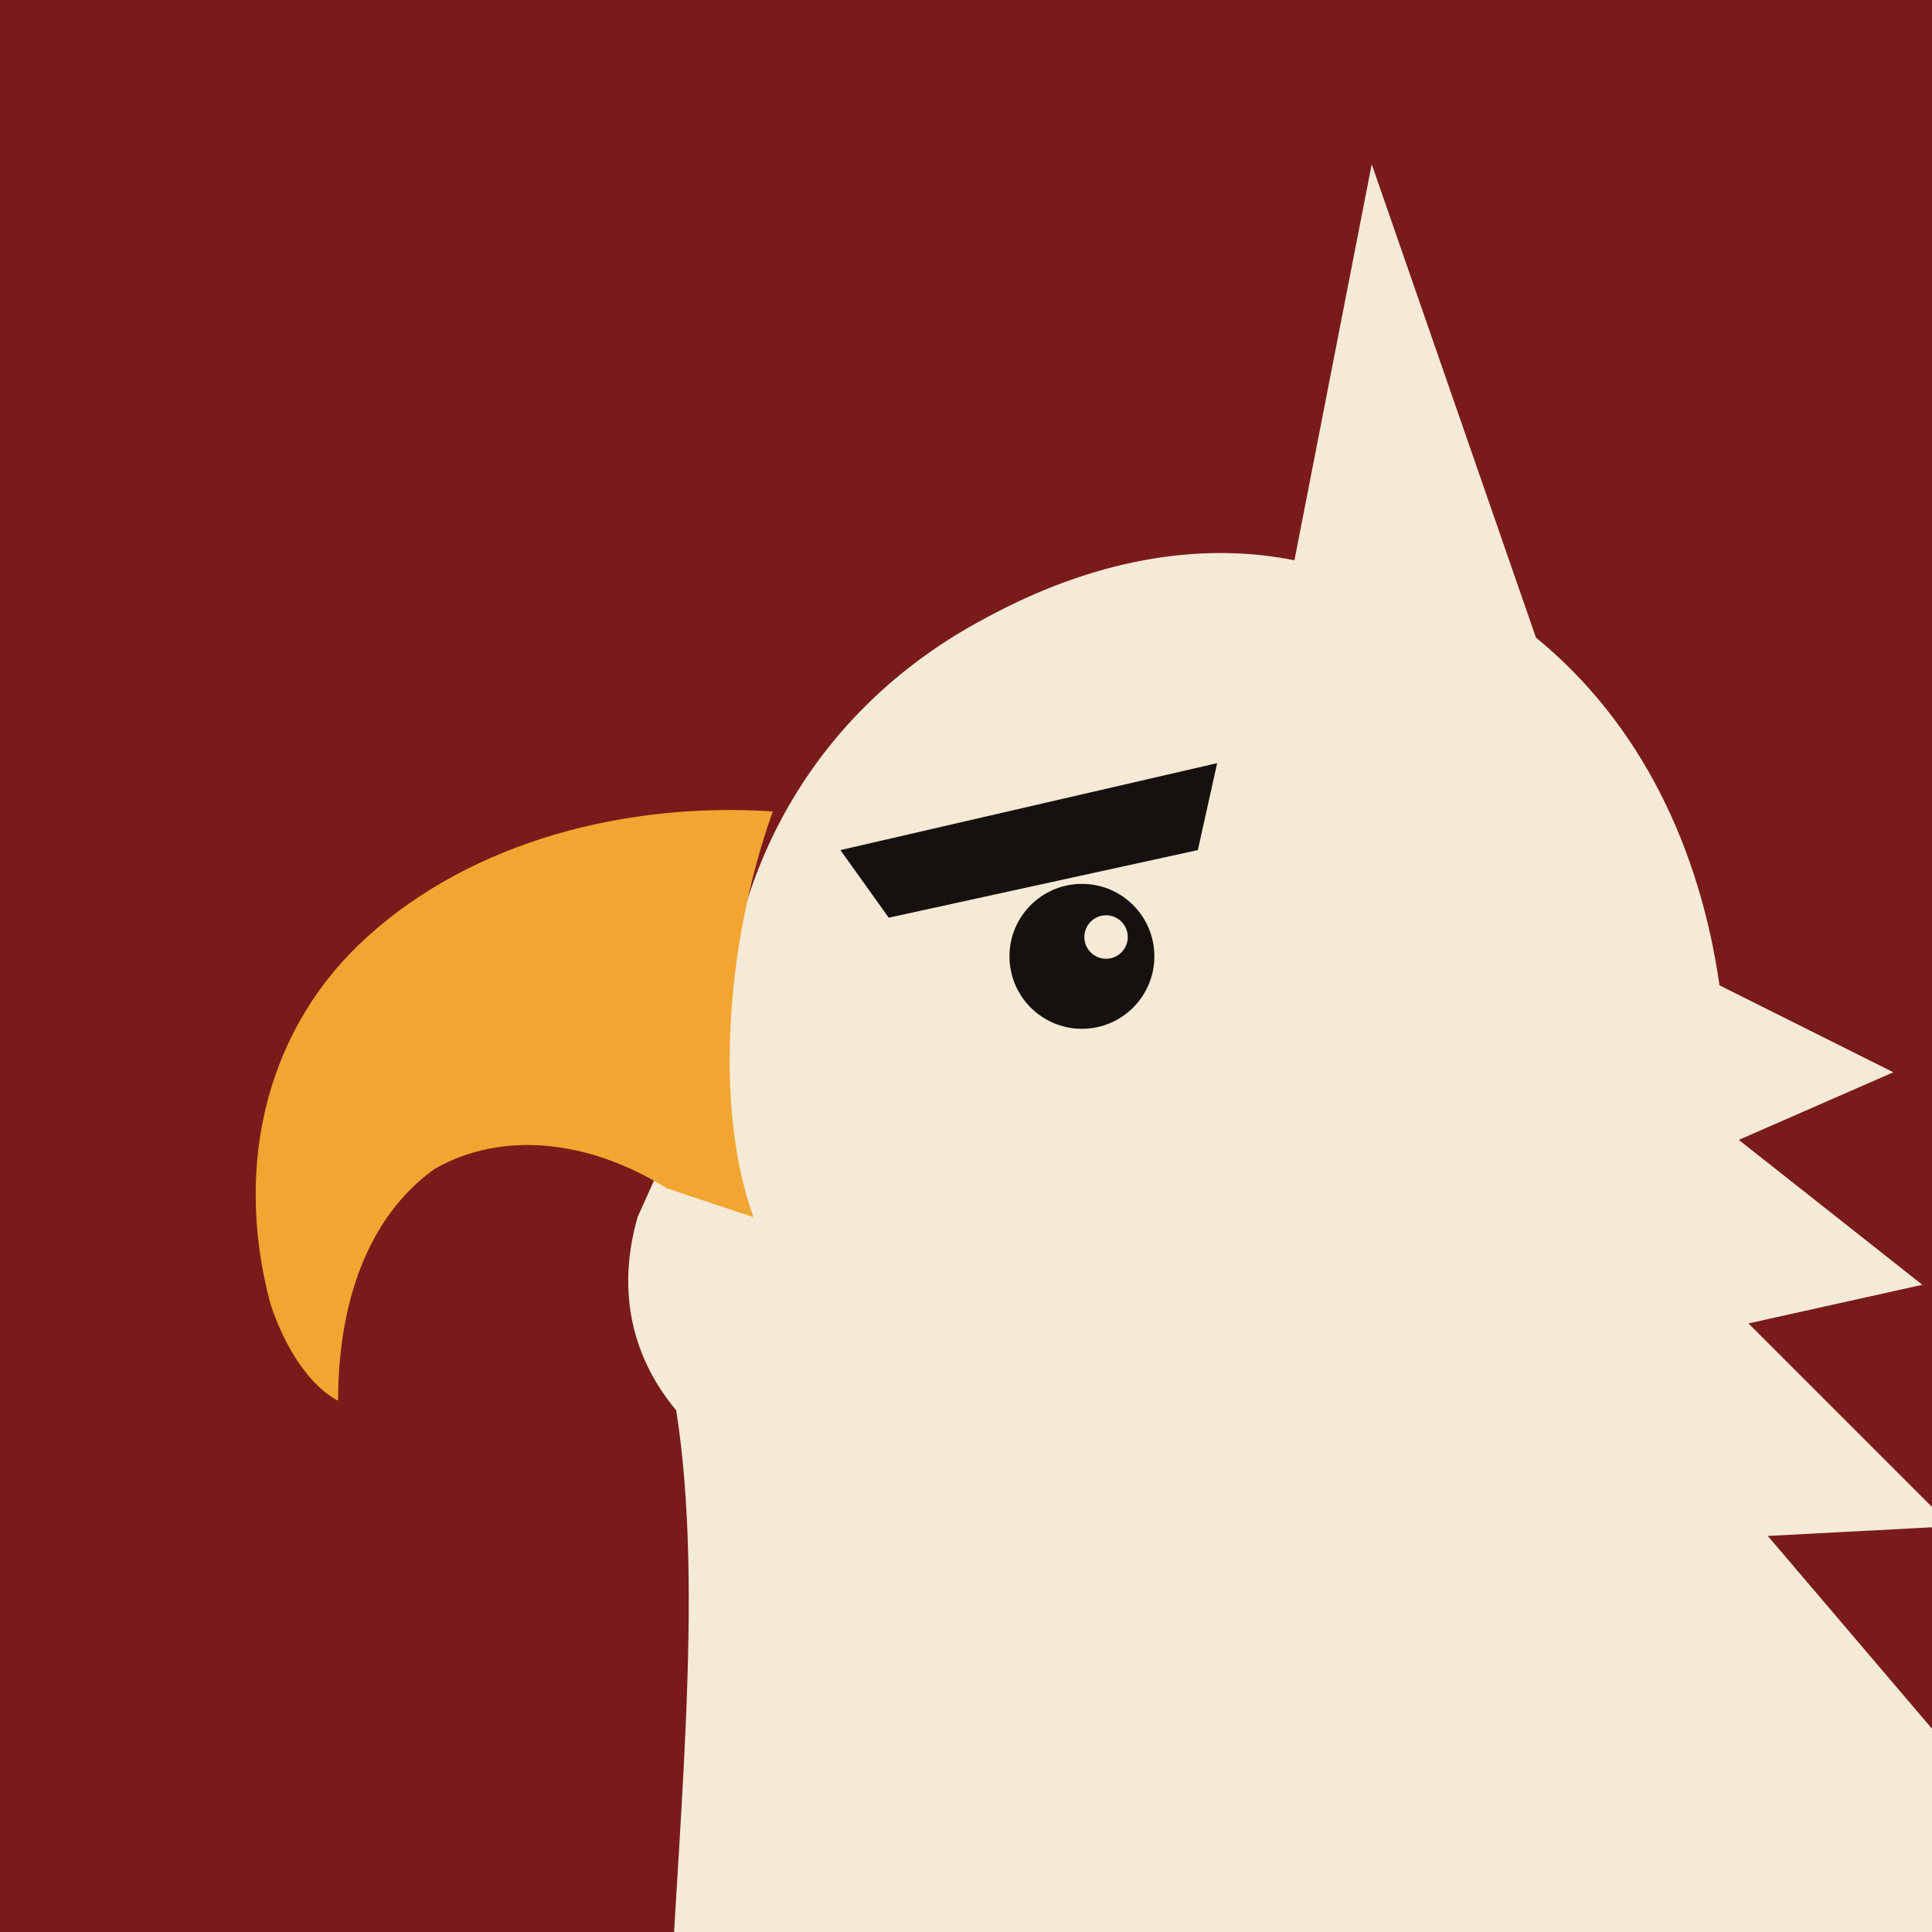
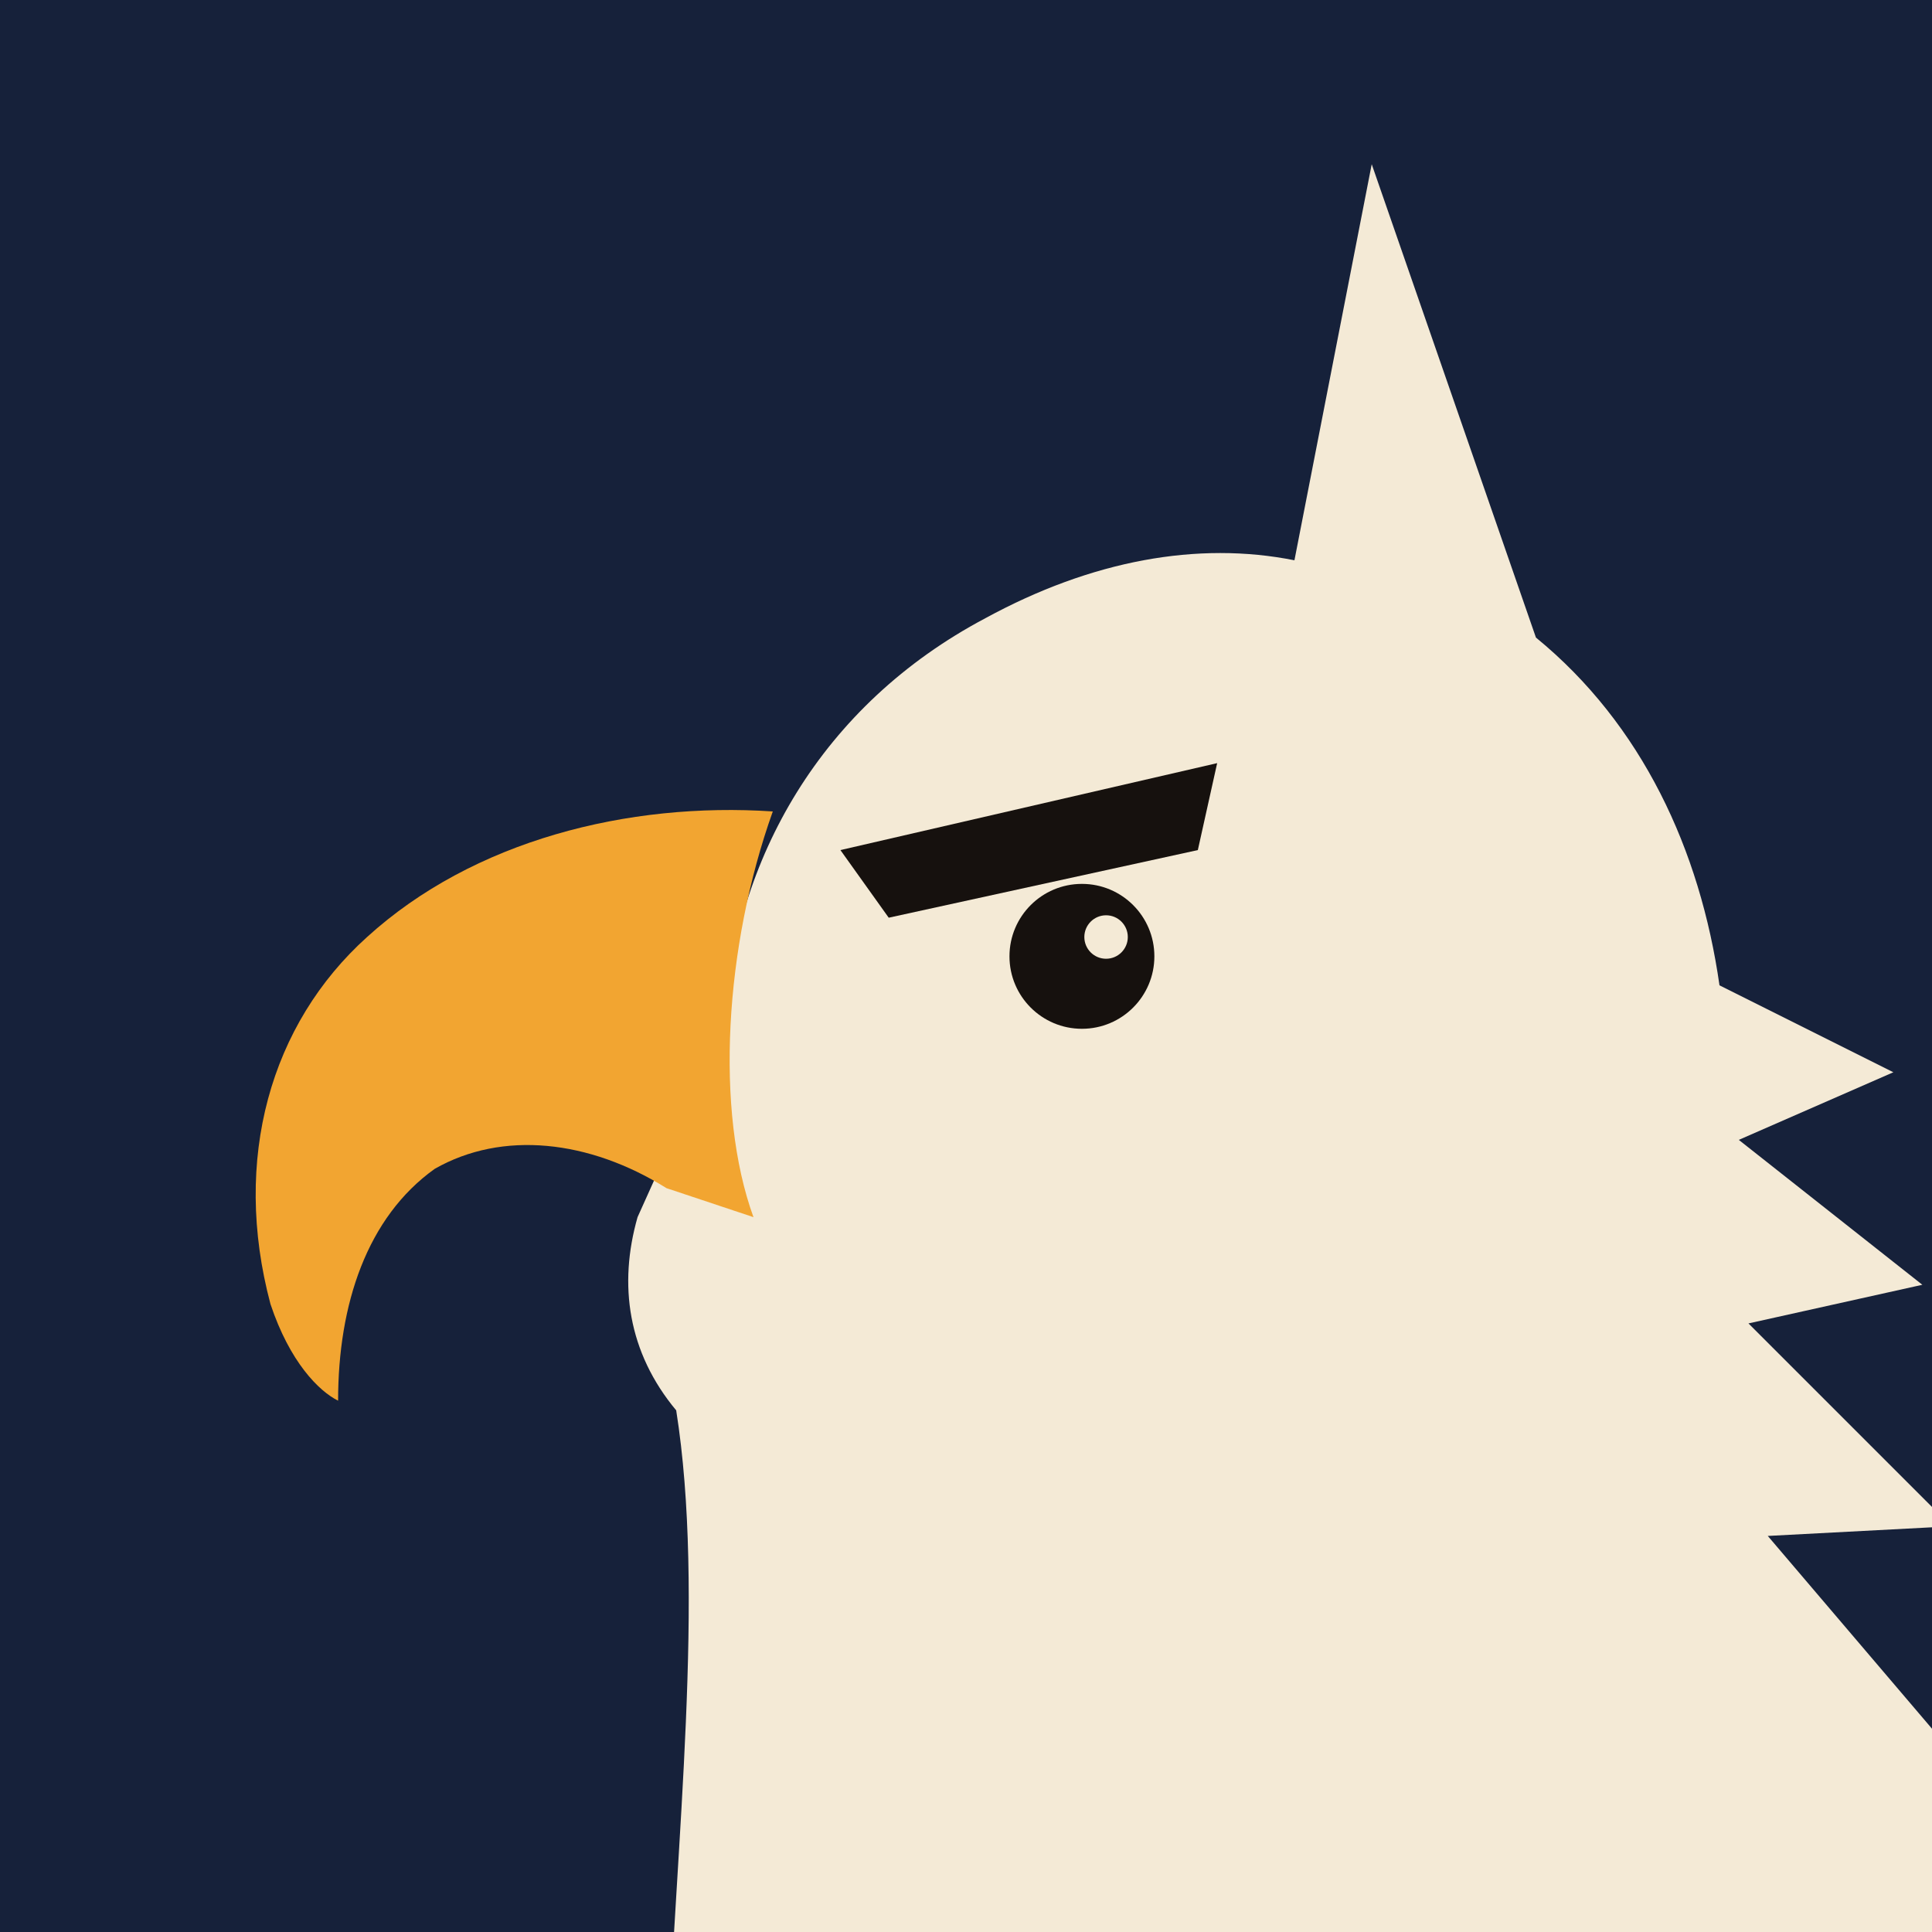
<svg xmlns="http://www.w3.org/2000/svg" viewBox="0 0 400 400">
-   <rect width="400" height="400" fill="#7a1b1b" />
+   <rect width="400" height="400" fill="#16213a" />
  <path d="M138 430 C140 380 146 330 140 292 C130 280 128 266 132 252 L150 212 C152 178 170 146 204 128 C226 116 248 112 268 116 L284 34 L318 132 C340 150 352 176 356 204 L392 222 L360 236 L398 266 L362 274 L404 316 L366 318 L412 372 L410 430 Z" fill="#f4ead6" />
  <path d="M160 168 C130 166 98 174 76 194 C56 212 48 240 56 270 C60 282 66 288 70 290 C70 270 76 252 90 242 C104 234 122 236 138 246 L156 252 C148 230 150 196 160 168 Z" fill="#f2a531" />
  <path d="M70 290 C66 276 68 258 80 248 C92 240 110 242 124 250 C112 252 100 258 92 268 C84 276 76 284 70 290 Z" fill="#16110e" opacity="0" />
  <path d="M174 176 L252 158 L248 176 L184 190 Z" fill="#16110e" />
  <circle cx="224" cy="198" r="15" fill="#16110e" />
  <circle cx="229" cy="194" r="4.5" fill="#f4ead6" />
</svg>
